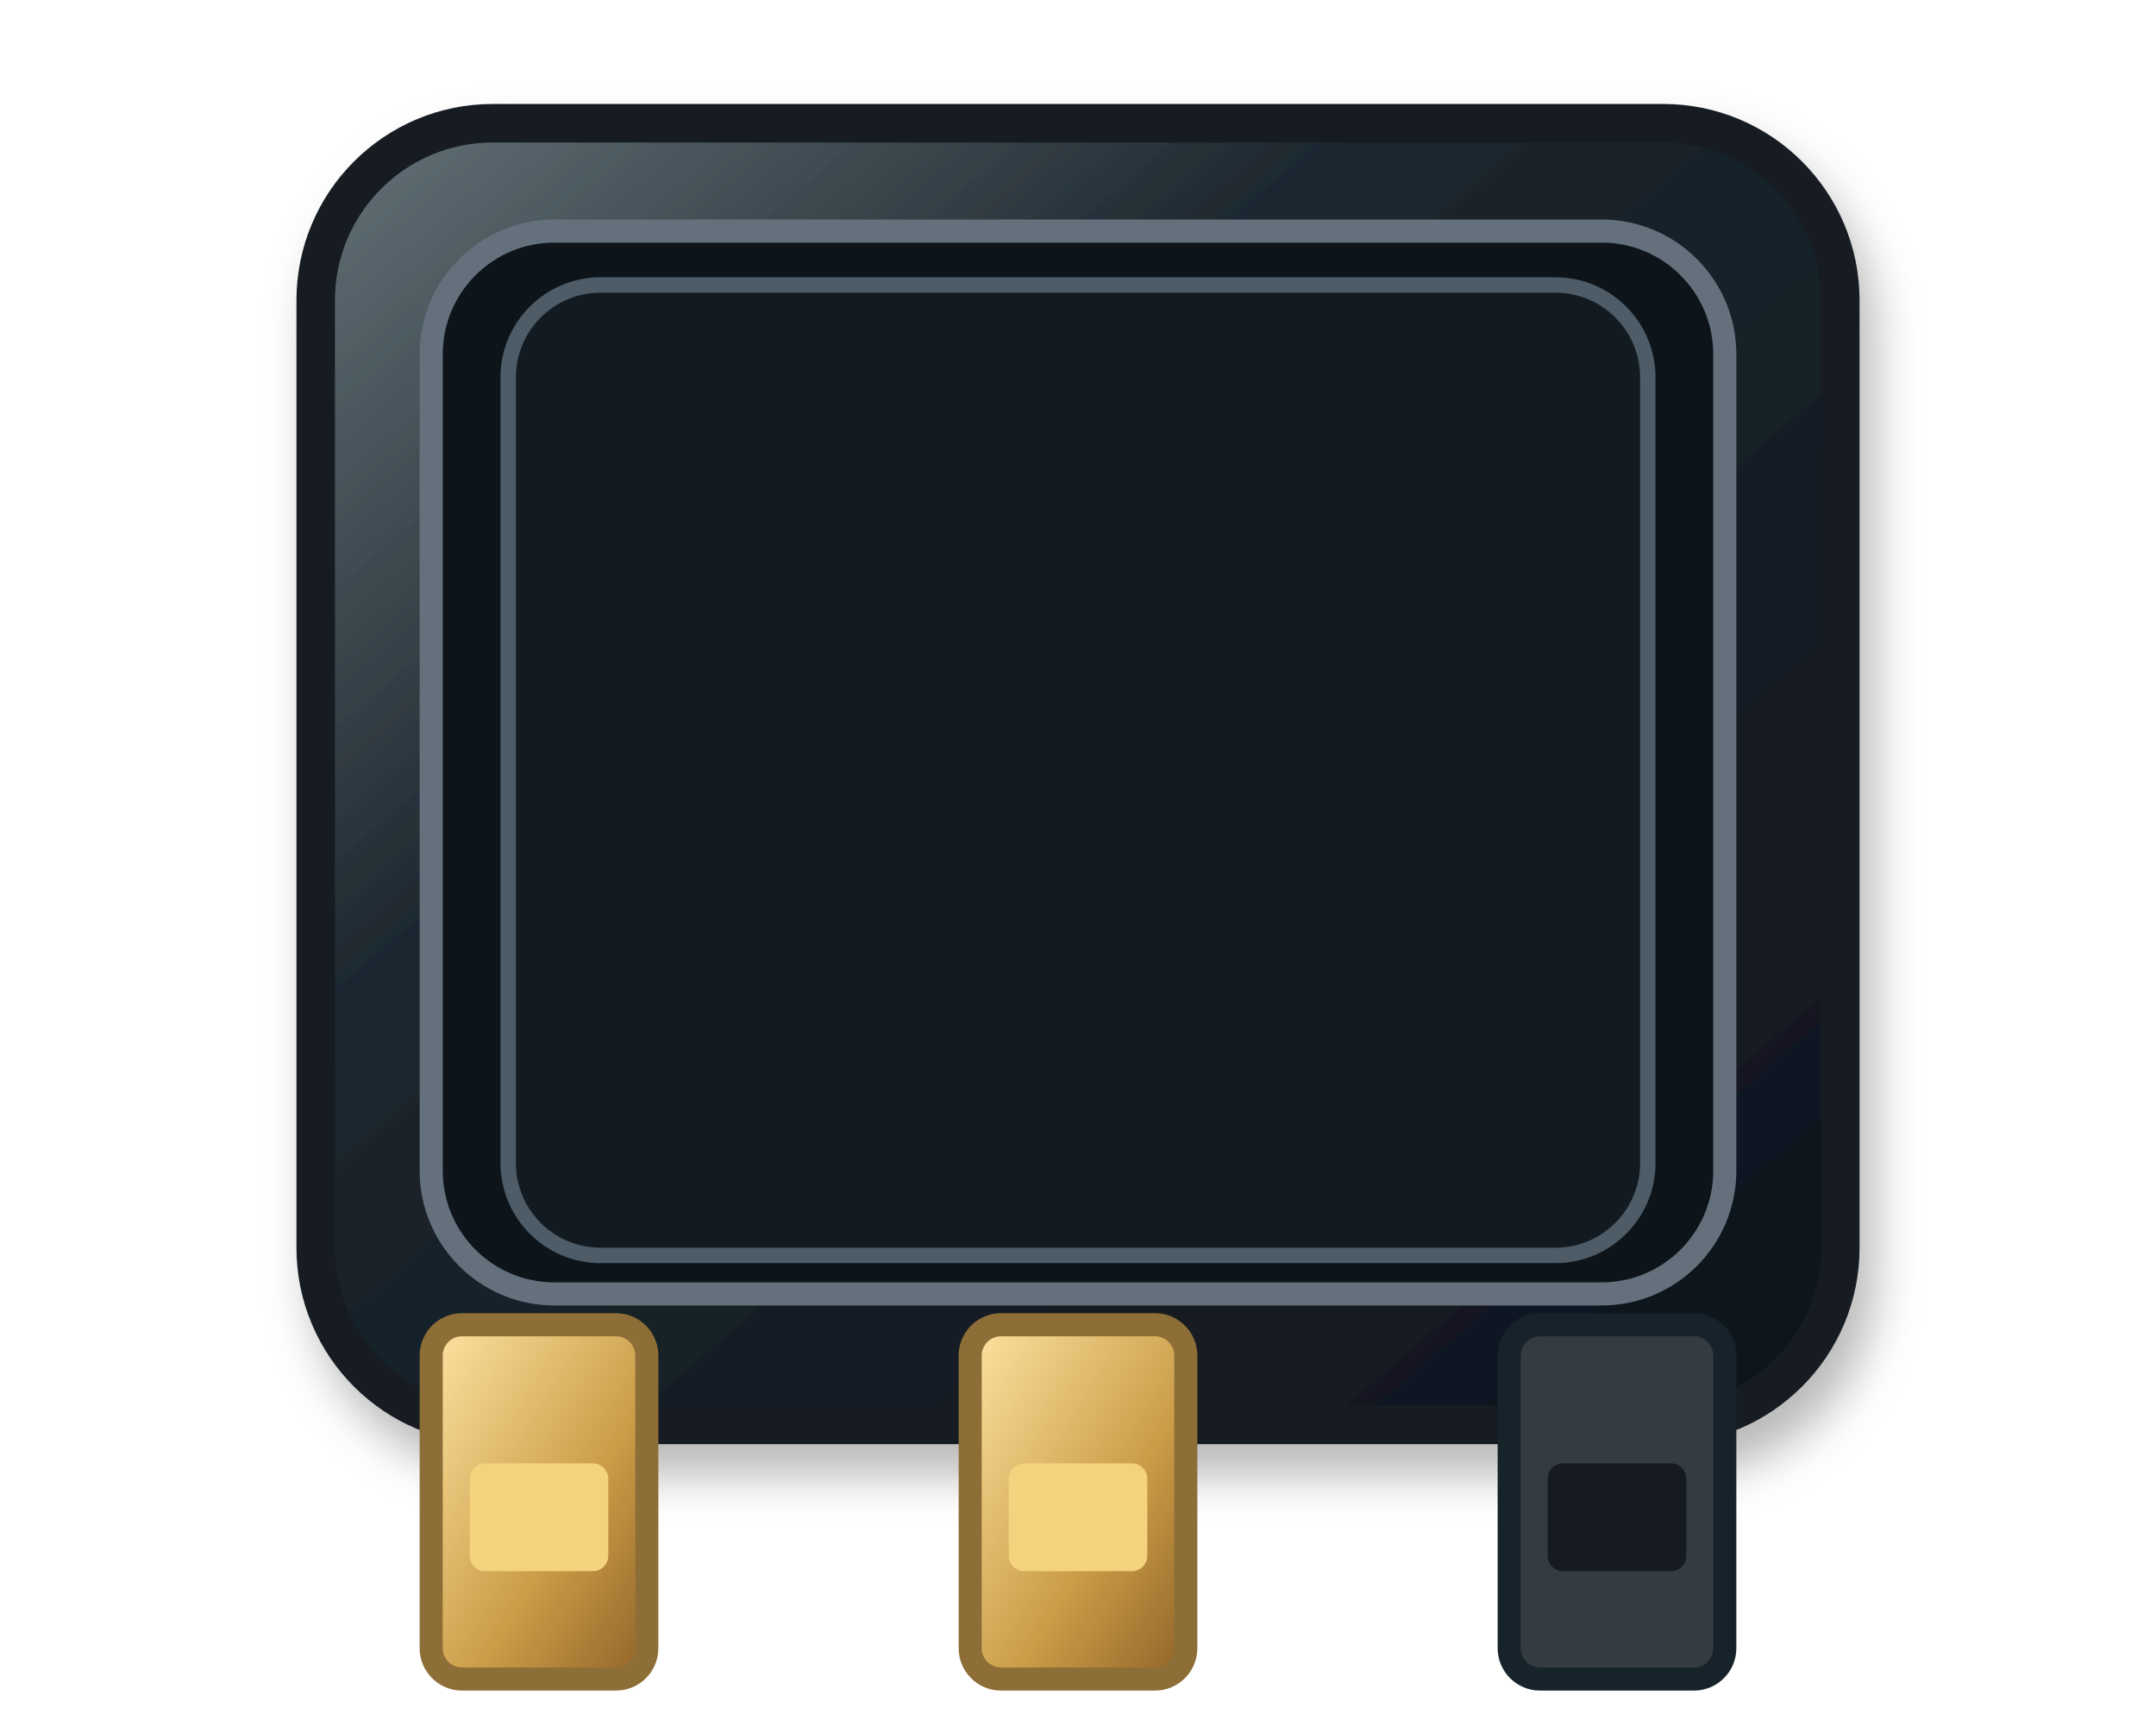
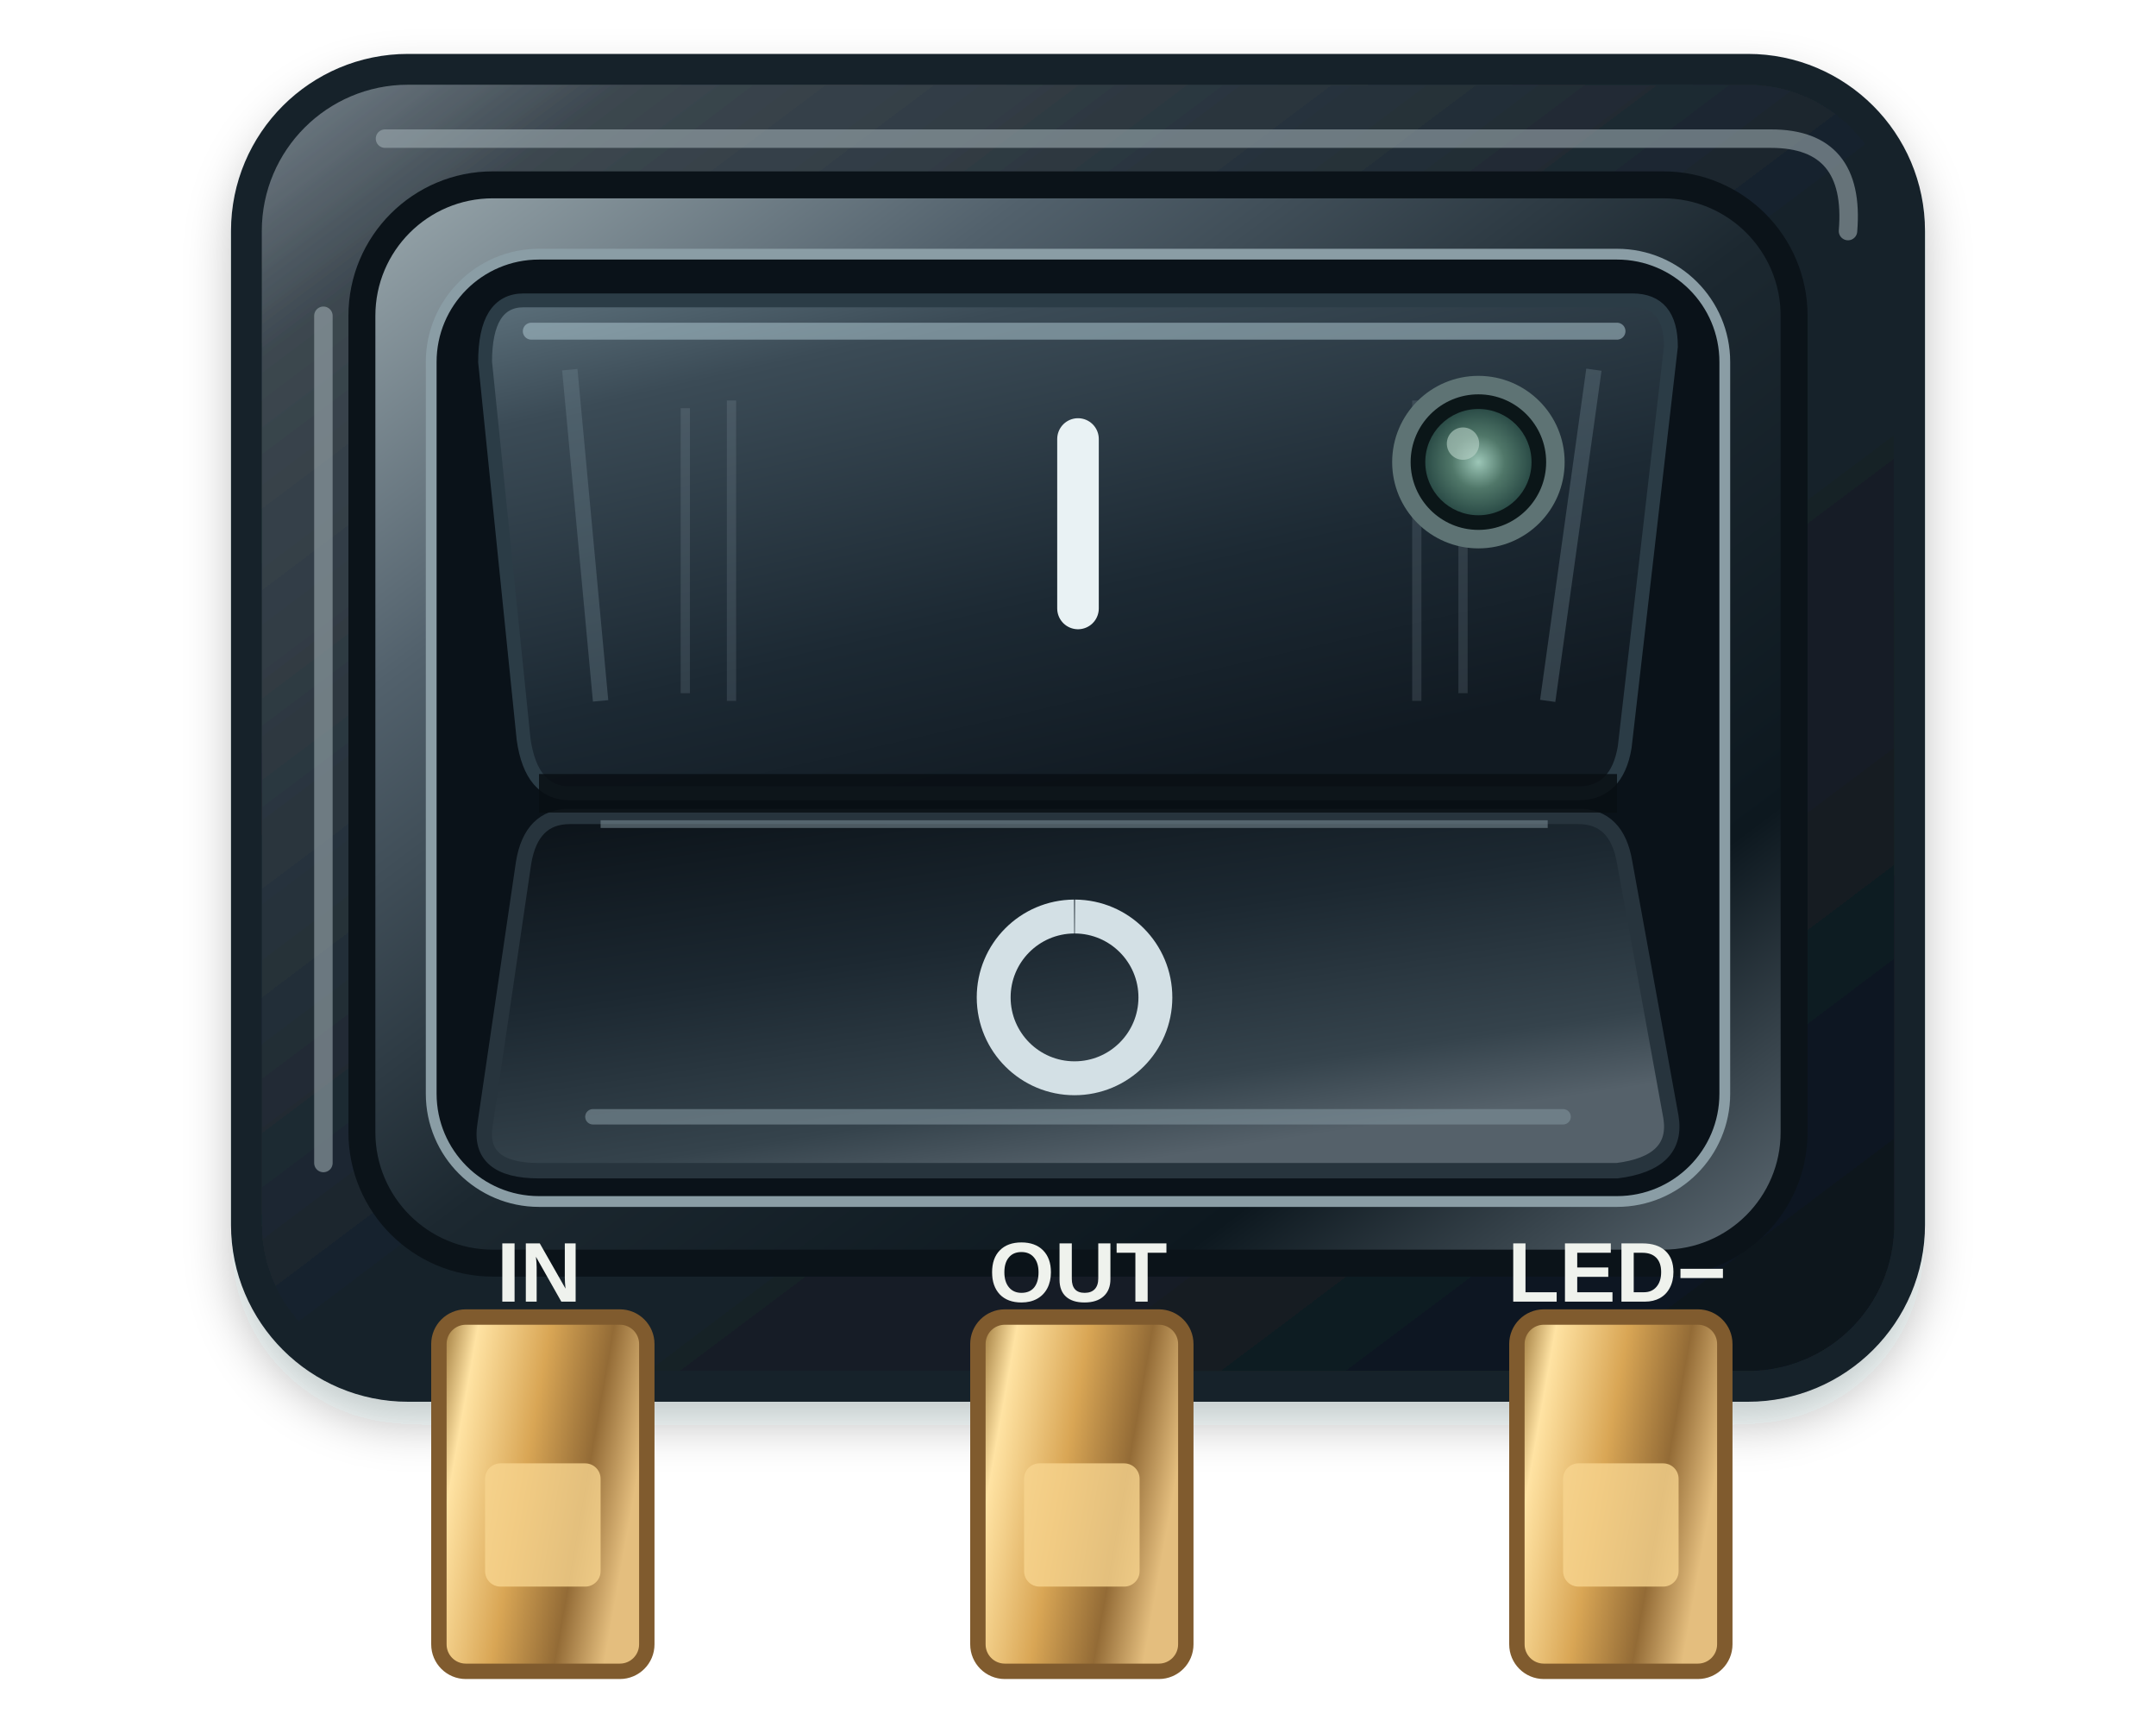
<svg xmlns="http://www.w3.org/2000/svg" viewBox="0 0 280 225" role="img" aria-labelledby="title desc">
  <defs>
-     <linearGradient id="case" x1="0" y1="0" x2="1" y2="1">
-       <stop stop-color="#66747a" />
-       <stop offset=".35" stop-color="#1c262e" />
-       <stop offset="1" stop-color="#0e151c" />
+     <linearGradient id="housing" x1="0" y1="0" x2=".95" y2="1">
+       <stop stop-color="#7c8891" />
+       <stop offset=".12" stop-color="#3c474f" />
+       <stop offset=".5" stop-color="#19242d" />
+       <stop offset="1" stop-color="#0d151d" />
    </linearGradient>
-     <linearGradient id="gold" x1="0" y1="0" x2="1" y2="1">
-       <stop stop-color="#ffe4a2" />
-       <stop offset=".6" stop-color="#ca9d48" />
-       <stop offset="1" stop-color="#906328" />
+     <linearGradient id="bezel" x1="0" y1="0" x2="1" y2="1">
+       <stop stop-color="#9dabb0" />
+       <stop offset=".24" stop-color="#52616c" />
+       <stop offset=".51" stop-color="#1c2830" />
+       <stop offset=".78" stop-color="#0d181f" />
+       <stop offset="1" stop-color="#64717a" />
    </linearGradient>
-     <filter id="sh">
-       <feDropShadow dy="4" stdDeviation="3" flood-opacity=".28" />
+     <linearGradient id="topKey" x1="0" y1="0" x2=".55" y2="1">
+       <stop stop-color="#5c707b" />
+       <stop offset=".2" stop-color="#3b4b56" />
+       <stop offset=".67" stop-color="#1c2933" />
+       <stop offset="1" stop-color="#111a22" />
+     </linearGradient>
+     <linearGradient id="bottomKey" x1="0" y1="0" x2=".5" y2="1">
+       <stop stop-color="#0b1218" />
+       <stop offset=".45" stop-color="#1c2831" />
+       <stop offset=".83" stop-color="#35434c" />
+       <stop offset="1" stop-color="#55616a" />
+     </linearGradient>
+     <linearGradient id="metal" x1="0" y1="0" x2="1" y2=".3">
+       <stop stop-color="#8f692d" />
+       <stop offset=".18" stop-color="#ffe3a3" />
+       <stop offset=".5" stop-color="#d9a655" />
+       <stop offset=".78" stop-color="#936b36" />
+       <stop offset="1" stop-color="#e4be7e" />
+     </linearGradient>
+     <radialGradient id="lens">
+       <stop stop-color="#9cc6b7" />
+       <stop offset=".5" stop-color="#507769" />
+       <stop offset="1" stop-color="#2b4c47" />
+     </radialGradient>
+     <filter id="shadow" x="-25%" y="-25%" width="150%" height="150%">
+       <feDropShadow dx="0" dy="3" stdDeviation="3" flood-color="#0d222b" flood-opacity=".24" />
    </filter>
  </defs>
-   <rect x="41" y="16" width="198" height="169" rx="23" fill="url(#case)" stroke="#141c21" stroke-width="5" filter="url(#sh)" />
-   <rect x="56" y="30" width="168" height="138" rx="16" fill="#0d151b" stroke="#64717c" stroke-width="3" />
-   <rect x="66" y="37" width="148" height="126" rx="12" fill="#121b21" stroke="#4e5c67" stroke-width="2" />
+   <rect x="34" y="14" width="212" height="166" rx="21" fill="#182229" opacity=".24" />
+   <rect x="32" y="9" width="216" height="171" rx="21" fill="url(#housing)" stroke="#17232a" stroke-width="4" filter="url(#shadow)" />
+   <path d="M50 18H230Q241 18 240 30M42 41V151" fill="none" stroke="#a4b2b7" stroke-width="2.4" opacity=".56" stroke-linecap="round" />
+   <rect x="47" y="24" width="186" height="140" rx="17" fill="url(#bezel)" stroke="#0b1319" stroke-width="3.5" />
+   <rect x="56" y="33" width="168" height="123" rx="14" fill="#0a1219" stroke="#8a9da5" stroke-width="1.4" />
+   <path d="M68 39H212Q217 39 217 45L211 97Q210 103 205 103H74Q69 103 68 96L63 47Q63 39 68 39Z" fill="url(#topKey)" stroke="#2b3c46" stroke-width="1.8" />
+   <path d="M69 43H210" stroke="#acc4ce" stroke-width="2.2" opacity=".55" stroke-linecap="round" />
+   <path d="M74 48L78 91M207 48L201 91" stroke="#6f8490" opacity=".36" stroke-width="2" />
+   <path d="M74 106H205Q210 106 211 112L217 145Q218 151 210 152H70Q62 152 63 146L68 112Q69 106 74 106Z" fill="url(#bottomKey)" stroke="#27343d" stroke-width="2" />
+   <path d="M77 145H203" stroke="#7b8d96" stroke-width="2" opacity=".65" stroke-linecap="round" />
+   <path d="M70 103H210" stroke="#080e13" stroke-width="5" opacity=".85" />
+   <path d="M78 107H201" stroke="#778891" stroke-width="1" opacity=".58" />
+   <path d="M140 57V79" stroke="#e9f2f4" stroke-width="5.4" stroke-linecap="round" />
+   <path d="M139.5 119a10.5 10.5 0 1 0 .1 0" fill="none" stroke="#d3e0e5" stroke-width="4.4" />
+   <path d="M89 53V90M95 52V91M184 52V91M190 52V90" fill="none" stroke="#a3b3be" stroke-width="1.2" opacity=".17" />
+   <circle cx="192" cy="60" r="10" fill="#0b1618" stroke="#5e7374" stroke-width="2.4" />
+   <circle cx="192" cy="60" r="6.9" fill="url(#lens)" />
+   <circle cx="190" cy="57.6" r="2.1" fill="#bad4c9" opacity=".6" />
  <g>
-     <rect x="56" y="172" width="28" height="46" rx="4" fill="url(#gold)" stroke="#8e6e37" stroke-width="3" />
-     <rect x="61" y="190" width="18" height="14" rx="2" fill="#f5d27d" />
+     <rect x="57" y="171" width="27" height="46" rx="3.5" fill="url(#metal)" stroke="#805b2e" stroke-width="2" />
+     <rect x="63" y="190" width="15" height="16" rx="2" fill="#f8d58f" opacity=".8" />
+     <rect x="127" y="171" width="27" height="46" rx="3.5" fill="url(#metal)" stroke="#805b2e" stroke-width="2" />
+     <rect x="133" y="190" width="15" height="16" rx="2" fill="#f8d58f" opacity=".8" />
+     <rect x="197" y="171" width="27" height="46" rx="3.5" fill="url(#metal)" stroke="#805b2e" stroke-width="2" />
+     <rect x="203" y="190" width="15" height="16" rx="2" fill="#f8d58f" opacity=".8" />
  </g>
-   <g>
-     <rect x="126" y="172" width="28" height="46" rx="4" fill="url(#gold)" stroke="#8e6e37" stroke-width="3" />
-     <rect x="131" y="190" width="18" height="14" rx="2" fill="#f5d27d" />
-   </g>
-   <g>
-     <rect x="196" y="172" width="28" height="46" rx="4" fill="#353c41" stroke="#17232a" stroke-width="3" />
-     <rect x="201" y="190" width="18" height="14" rx="2" fill="#151b21" />
+   <g font-family="Arial,sans-serif" font-weight="700" font-size="11" fill="#eff2ed" text-anchor="middle">
+     <text x="70" y="169">IN</text>
+     <text x="140" y="169">OUT</text>
+     <text x="210" y="169">LED−</text>
  </g>
</svg>
